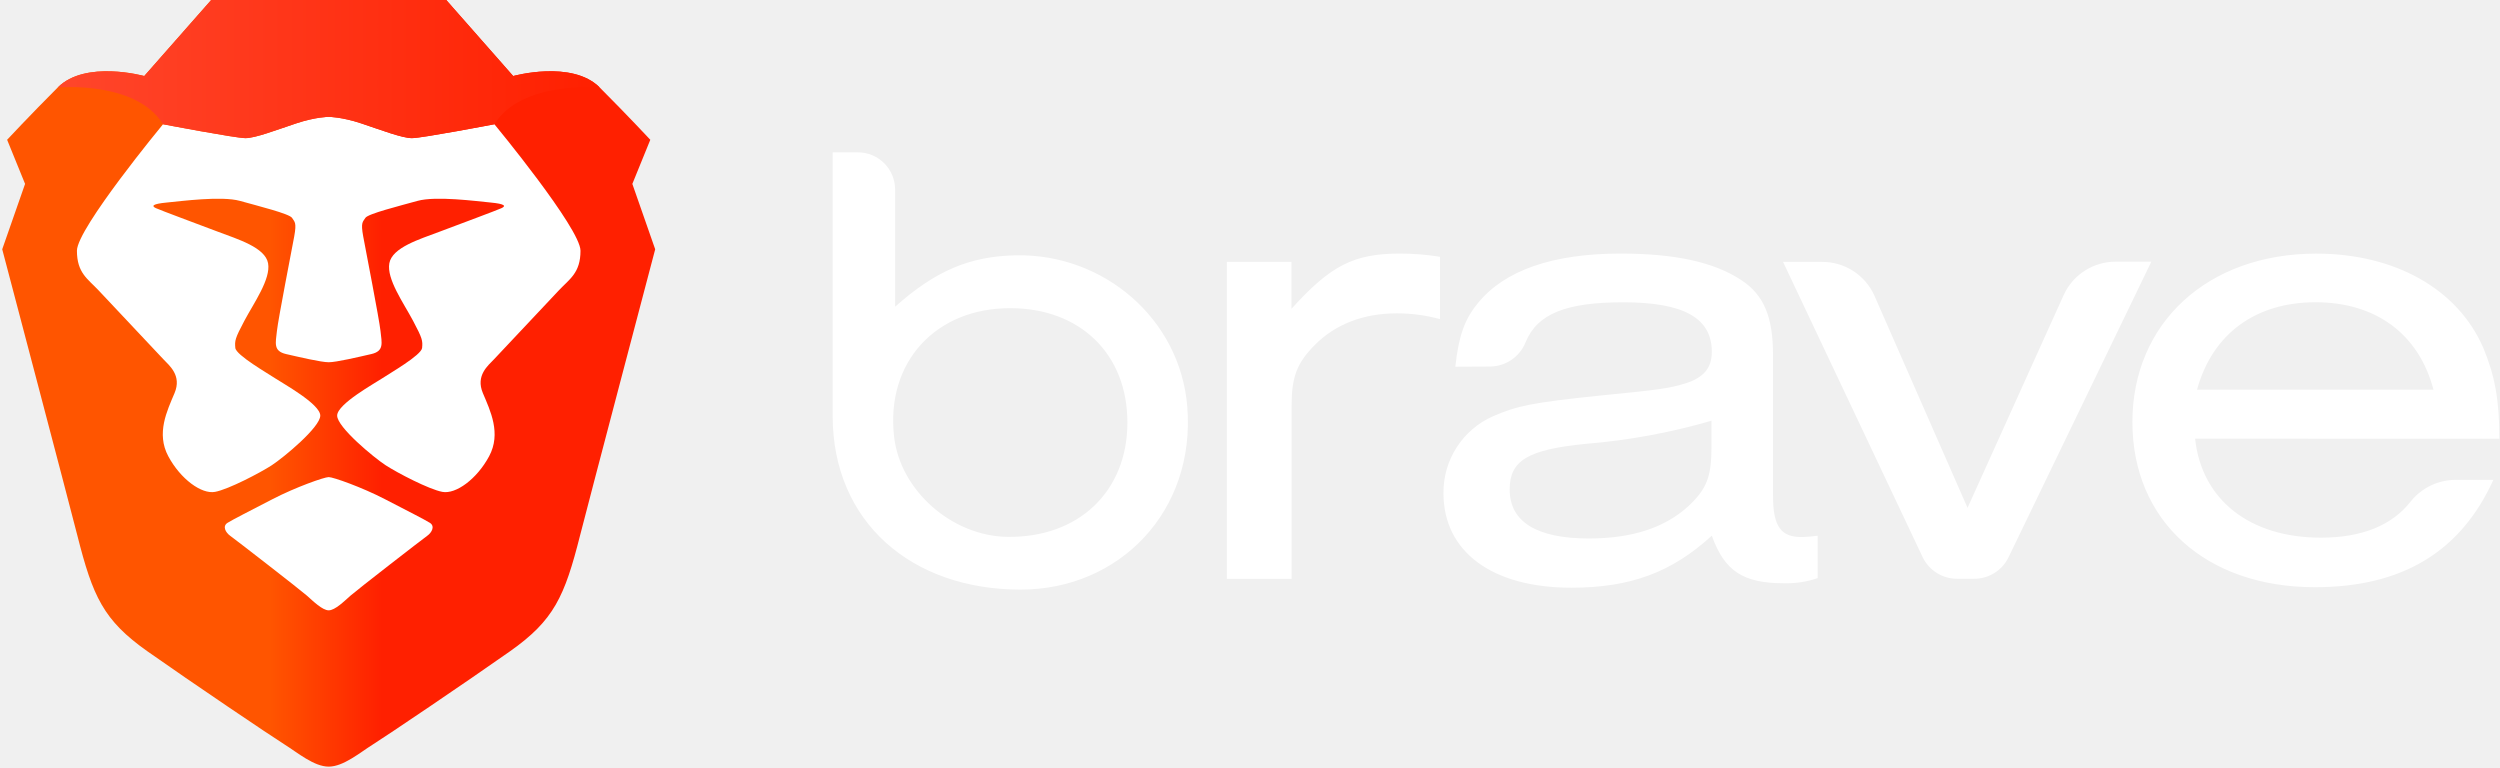
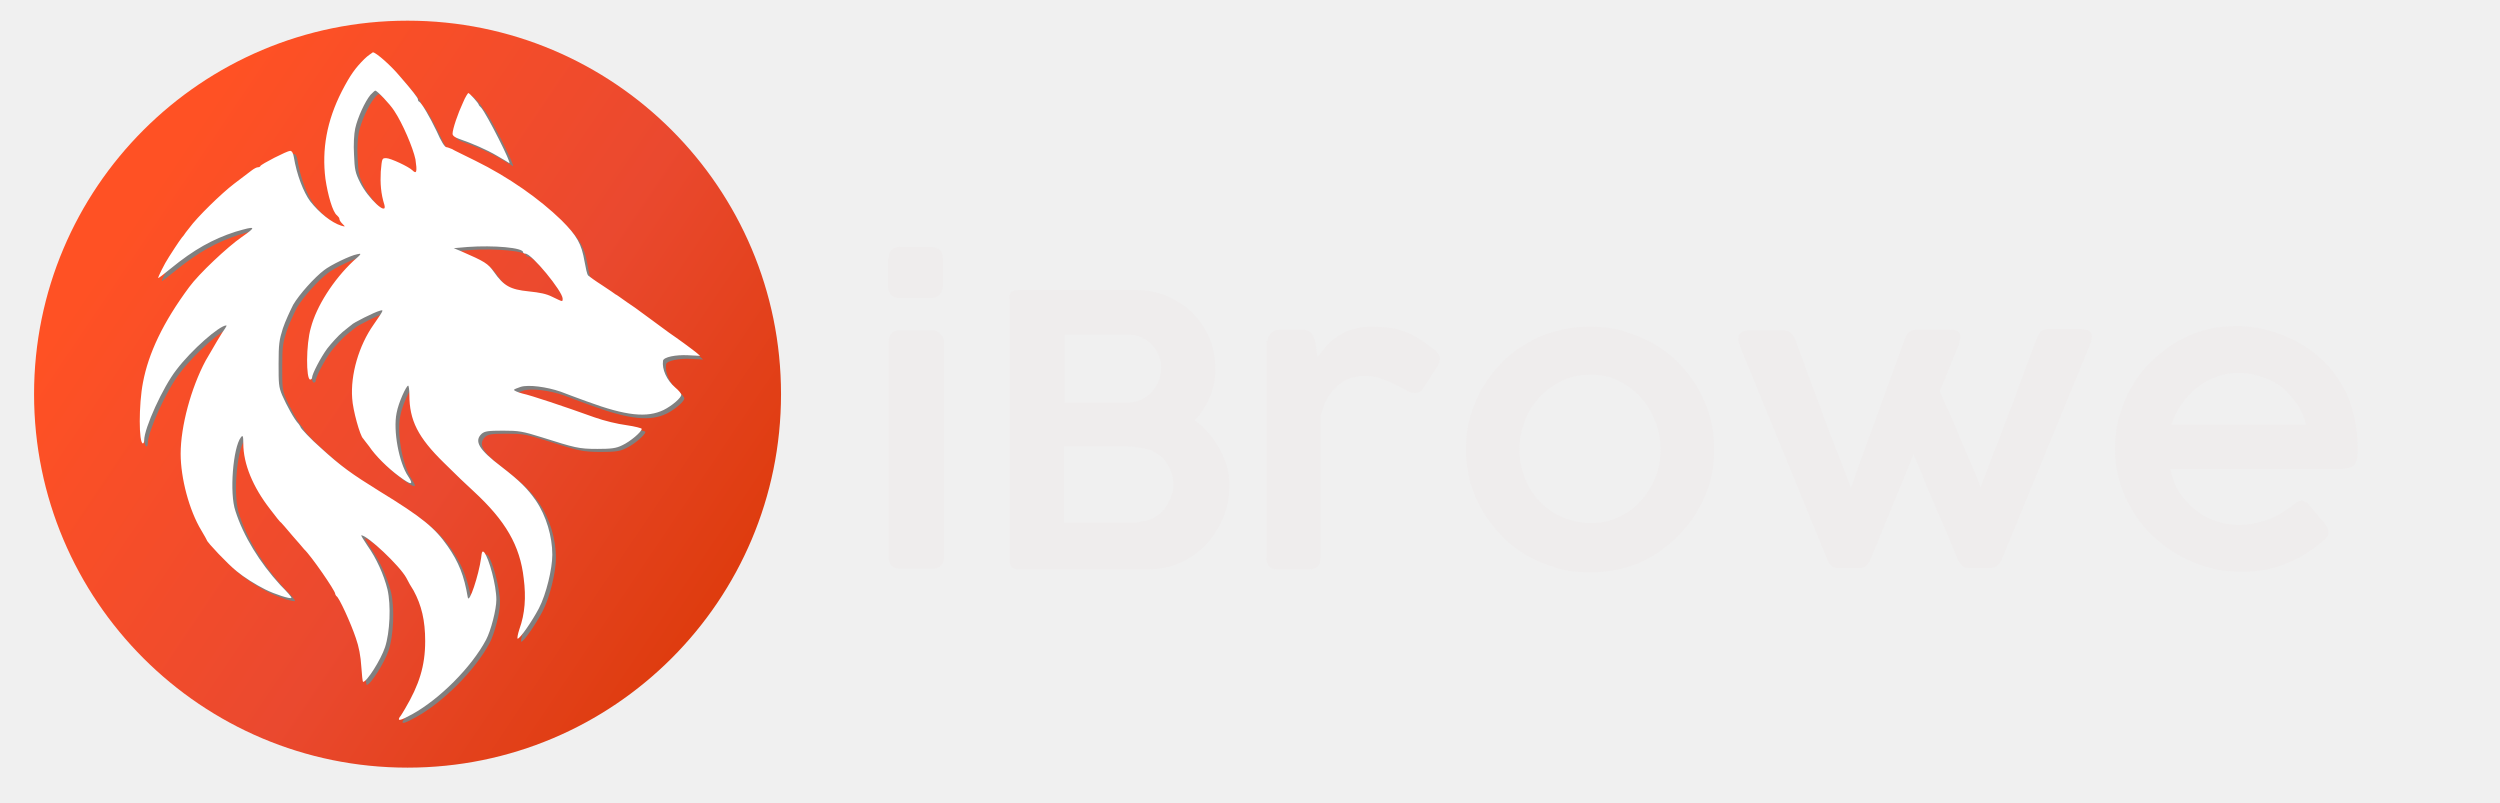
- <svg xmlns="http://www.w3.org/2000/svg" xmlns:xlink="http://www.w3.org/1999/xlink" width="430" height="132">
-   <defs>
-     <linearGradient id="a" x1="0%" x2="100%" y1="50.706%" y2="50.706%">
-       <stop offset="0%" stop-color="#F50" />
-       <stop offset="40.988%" stop-color="#F50" />
-       <stop offset="58.198%" stop-color="#FF2000" />
-       <stop offset="100%" stop-color="#FF2000" />
-     </linearGradient>
-     <linearGradient id="c" x1="2.148%" x2="100%" y1="50.706%" y2="50.706%">
-       <stop offset="0%" stop-color="#FF452A" />
-       <stop offset="100%" stop-color="#FF2000" />
-     </linearGradient>
-     <path id="b" d="M87.884 13.077 76.372 0H35.94L24.428 13.077S14.32 10.266 9.547 15.045c0 0 13.477-1.218 18.11 6.325 0 0 12.495 2.39 14.18 2.39 1.684 0 5.334-1.406 8.704-2.53 3.369-1.125 5.615-1.133 5.615-1.133s2.246.008 5.616 1.133c3.37 1.124 7.02 2.53 8.704 2.53 1.685 0 14.18-2.39 14.18-2.39 4.632-7.543 18.11-6.325 18.11-6.325-4.773-4.78-14.882-1.968-14.882-1.968" />
-   </defs>
-   <g fill="none" fill-rule="evenodd">
-     <g fill="#FFF" fill-rule="nonzero">
-       <path d="M143.218 71.53V26.204h4.34a6.4 6.4 0 0 1 6.403 6.396v20.154c6.955-6.2 12.87-8.682 20.754-8.84 15.12-.31 28.245 10.91 29.491 25.968 1.49 17.99-11.605 31.531-28.666 31.531-18.73 0-32.322-11.603-32.322-29.883Zm10.564 3.559c1.06 9.365 10.012 17.1 19.452 17.25 12.299.187 20.68-7.82 20.68-19.666 0-11.847-8.194-19.667-20.146-19.667-12.777-.028-21.439 9.244-19.986 22.083ZM222.13 45.046v8.073c6.759-7.492 10.761-9.505 18.673-9.505 2.302.002 4.6.187 6.872.552V54.89c-2.425-.666-4.929-1-7.444-.993-5.727 0-10.536 1.873-14.06 5.413-3.094 3.1-4.013 5.525-4.013 10.395v29.855h-11.137V45.046h11.109ZM250.318 63.074c.572-5.31 1.603-8.185 3.89-10.948 4.584-5.619 12.834-8.512 24.514-8.512 9.28 0 16.04 1.442 20.736 4.532 3.9 2.538 5.502 6.303 5.502 12.933v24.208c0 5.31 1.378 7.183 5.156 7.08a23.6 23.6 0 0 0 2.522-.225v7.295c-1.878.642-3.856.94-5.84.88-6.984 0-10.19-2.097-12.365-8.184-6.871 6.302-13.977 8.953-24.167 8.953-13.63 0-21.991-6.19-21.991-16.258a14.309 14.309 0 0 1 8.586-13.26c4.125-1.77 6.647-2.323 18.44-3.54 10.077-.993 11.802-1.218 14.66-2.107 3.094-.993 4.472-2.65 4.472-5.413 0-5.863-4.921-8.513-15.233-8.513-9.75 0-14.774 1.93-16.79 6.855a6.646 6.646 0 0 1-6.14 4.196l-5.952.028Zm44.059 9.29a109.176 109.176 0 0 1-21.654 3.98c-9.965.992-13.059 2.875-13.059 7.847 0 5.526 4.584 8.429 13.63 8.429 7.443 0 13.059-1.873 17.07-5.525 3.207-2.988 4.013-5.086 4.013-10.302v-4.43ZM339.523 99.55h-2.868a6.563 6.563 0 0 1-5.944-3.69l-24.026-50.814h6.675a9.815 9.815 0 0 1 9.027 5.778l16.03 36.523 16.564-36.663a9.816 9.816 0 0 1 8.98-5.675h6.066l-24.589 50.907a6.563 6.563 0 0 1-5.915 3.634ZM377.554 75.454c1.144 10.507 9.375 17.025 21.646 17.025 6.965 0 12.186-2.07 15.42-6.2a9.94 9.94 0 0 1 7.78-3.745h6.46C423.235 94.914 413.167 101 398.159 101c-18.748 0-31.385-11.387-31.385-28.413 0-17.025 12.946-28.965 31.62-28.965 13.508 0 24.372 6.078 28.75 16.257 1.95 4.683 2.747 8.84 2.747 15.583l-52.337-.009Zm41.003-8.428c-2.521-9.618-9.965-15.04-20.276-15.04-10.312 0-17.755 5.422-20.39 15.04h40.666Z" />
-     </g>
-     <g transform="translate(.382)">
-       <path fill="url(#a)" d="m108.381 31.632 3.089-7.59s-3.93-4.218-8.704-8.997c-4.773-4.78-14.882-1.968-14.882-1.968L76.372 0H35.94L24.428 13.077S14.32 10.266 9.547 15.045C4.773 19.825.842 24.04.842 24.04l3.089 7.59-3.93 11.246S11.56 86.72 12.915 92.075c2.667 10.543 4.492 14.619 12.074 19.96 7.58 5.342 21.339 14.62 23.585 16.025 2.246 1.406 5.054 3.8 7.581 3.8s5.335-2.394 7.581-3.8c2.247-1.406 16.005-10.683 23.586-16.025 7.581-5.341 9.406-9.417 12.073-19.96 1.355-5.354 12.916-49.198 12.916-49.198l-3.93-11.245Z" />
-       <path fill="#FFF" d="M84.655 21.37s14.808 17.922 14.808 21.753c0 3.83-1.863 4.841-3.736 6.833L84.625 61.76c-1.05 1.117-3.238 2.81-1.951 5.858 1.286 3.048 3.183 6.926 1.073 10.86-2.11 3.933-5.725 6.559-8.041 6.125-2.317-.435-7.757-3.281-9.758-4.581-2-1.3-8.34-6.537-8.34-8.54 0-2.003 6.554-5.6 7.764-6.417 1.212-.817 6.735-3.98 6.848-5.221.113-1.242.07-1.606-1.56-4.674-1.63-3.068-4.566-7.162-4.077-9.886.489-2.723 5.223-4.14 8.6-5.417 3.379-1.277 9.883-3.69 10.695-4.065.813-.375.603-.732-1.859-.966-2.46-.234-9.445-1.162-12.594-.283-3.15.879-8.529 2.216-8.965 2.925-.435.709-.82.733-.372 3.179.447 2.445 2.751 14.182 2.975 16.266.223 2.085.66 3.463-1.584 3.977-2.245.514-6.024 1.406-7.323 1.406-1.298 0-5.078-.892-7.323-1.406-2.245-.514-1.807-1.892-1.583-3.977.223-2.084 2.527-13.82 2.975-16.266.447-2.446.063-2.47-.373-3.18-.436-.708-5.816-2.045-8.965-2.924s-10.133.05-12.594.283c-2.462.234-2.672.59-1.86.966.813.375 7.318 2.788 10.696 4.065 3.378 1.277 8.112 2.694 8.6 5.417.489 2.724-2.447 6.818-4.076 9.886-1.63 3.068-1.673 3.432-1.56 4.674.113 1.241 5.636 4.404 6.847 5.221 1.21.817 7.765 4.414 7.765 6.417s-6.34 7.24-8.341 8.54c-2 1.3-7.44 4.146-9.757 4.58-2.317.435-5.932-2.19-8.042-6.124-2.11-3.934-.213-7.812 1.073-10.86 1.287-3.048-.9-4.741-1.95-5.858L16.585 49.956c-1.873-1.992-3.735-3.003-3.735-6.833S27.657 21.37 27.657 21.37s12.495 2.39 14.18 2.39c1.684 0 5.334-1.406 8.704-2.53 3.369-1.125 5.615-1.133 5.615-1.133s2.246.008 5.616 1.133c3.37 1.124 7.02 2.53 8.704 2.53 1.685 0 14.18-2.39 14.18-2.39Zm-11.1 68.556c.916.575.357 1.658-.477 2.249-.835.59-12.056 9.29-13.145 10.252-1.089.962-2.689 2.55-3.777 2.55s-2.688-1.588-3.777-2.55c-1.09-.962-12.31-9.661-13.144-10.252-.835-.591-1.394-1.674-.478-2.249.917-.574 3.785-2.024 7.742-4.074 3.956-2.05 8.888-3.793 9.657-3.793.77 0 5.7 1.743 9.658 3.793 3.957 2.05 6.824 3.5 7.741 4.074Z" />
-       <use xlink:href="#b" fill="url(#c)" />
-     </g>
+ <svg xmlns="http://www.w3.org/2000/svg" version="1.1" id="Layer_1" x="0px" y="0px" viewBox="0 0 411 132" style="enable-background:new 0 0 411 132;" xml:space="preserve">
+   <style type="text/css">
+ 	.st0{fill:#EFEDED;}
+ 	.st1{fill:url(#SVGID_1_);}
+ 	.st2{fill-rule:evenodd;clip-rule:evenodd;fill:#808080;}
+ 	.st3{fill-rule:evenodd;clip-rule:evenodd;fill:#FFFFFF;}
+ </style>
+   <g>
+     <path class="st0" d="M146.1,42.5c0-1.2,0.6-1.9,1.8-1.9h5.2c0.6,0,1.1,0.2,1.4,0.5c0.4,0.3,0.5,0.8,0.5,1.4v4.6   c0,0.5-0.2,0.9-0.5,1.3c-0.3,0.4-0.8,0.6-1.4,0.6h-5.2c-1.2,0-1.9-0.7-1.9-2V42.5z M146.1,56.1c0-0.5,0.2-1,0.5-1.3   c0.3-0.4,0.8-0.5,1.4-0.5h5.2c0.2,0,0.5,0,0.7,0.1c0.2,0.1,0.5,0.2,0.6,0.4c0.2,0.2,0.3,0.4,0.5,0.6c0.1,0.2,0.2,0.5,0.2,0.7v35.5   c0,1.2-0.7,1.9-2,1.9h-5.2c-1.2,0-1.9-0.6-1.9-1.9V56.1z" />
+     <path class="st0" d="M165.9,49.1c0-1,0.5-1.4,1.4-1.4h19.5c1.8,0,3.5,0.3,5.1,1c1.6,0.7,3,1.6,4.1,2.7c1.2,1.2,2.1,2.5,2.8,4.1   c0.7,1.6,1,3.3,1,5.1c0,1.7-0.3,3.2-0.9,4.7c-0.6,1.4-1.4,2.7-2.5,3.8c0.9,0.6,1.6,1.3,2.3,2.1c0.7,0.8,1.3,1.7,1.8,2.6   c0.5,0.9,0.9,1.9,1.2,2.9c0.3,1,0.4,2.1,0.4,3.2c0,1.8-0.3,3.6-1,5.2c-0.7,1.6-1.6,3.1-2.8,4.4c-1.2,1.3-2.6,2.2-4.2,3   c-1.6,0.7-3.4,1.1-5.2,1.1h-21.5c-0.4,0-0.8-0.1-1-0.3c-0.3-0.2-0.4-0.6-0.4-1V49.1z M190.9,60.6c0-0.8-0.1-1.5-0.4-2.2   c-0.3-0.7-0.7-1.3-1.2-1.8s-1.1-0.9-1.8-1.2c-0.7-0.3-1.5-0.4-2.3-0.4h-10.2v11.2h10.1c0.8,0,1.6-0.1,2.3-0.4   c0.7-0.3,1.3-0.7,1.8-1.2c0.5-0.5,0.9-1.1,1.2-1.8C190.7,62.2,190.9,61.4,190.9,60.6z M192.9,79.6c0-0.7-0.1-1.4-0.4-2.1   c-0.3-0.7-0.6-1.3-1-1.8c-0.4-0.5-1-1-1.6-1.3c-0.6-0.4-1.3-0.6-2-0.7c-0.4-0.1-0.8-0.1-1.3-0.2c-0.4-0.1-0.9-0.1-1.3-0.1h-10.4   v12.5h10.4c0.4,0,0.9,0,1.3,0c0.4,0,0.8-0.1,1.3-0.2c0.7-0.1,1.4-0.3,2-0.7c0.6-0.4,1.1-0.8,1.6-1.4c0.4-0.6,0.8-1.2,1-1.9   C192.8,81,192.9,80.3,192.9,79.6z" />
+     <path class="st0" d="M208.4,56.1c0-0.6,0.2-1,0.6-1.4c0.4-0.3,0.9-0.5,1.3-0.5h4c0.5,0,0.9,0.2,1.2,0.5c0.3,0.3,0.5,0.7,0.6,1.1   c0.1,0.5,0.3,0.9,0.3,1.5c0.1,0.5,0.1,1,0.2,1.4c0.5-0.6,1-1.3,1.5-1.9c0.6-0.6,1.2-1.1,2-1.6c0.7-0.5,1.5-0.9,2.5-1.1   c0.9-0.3,2-0.4,3.1-0.4c1,0,2,0.1,2.8,0.2c0.8,0.1,1.6,0.3,2.4,0.6c0.8,0.3,1.5,0.6,2.2,1.1c0.7,0.4,1.5,1,2.3,1.6   c0.4,0.2,0.7,0.5,0.9,0.8c0.3,0.3,0.4,0.6,0.4,1c0,0.2-0.1,0.3-0.1,0.5c0,0.2-0.1,0.4-0.2,0.6l-2.6,4c-0.2,0.2-0.4,0.4-0.6,0.4   c-0.2,0.1-0.4,0.1-0.6,0.1c-0.3,0-0.7-0.1-1-0.2c-0.7-0.4-1.3-0.7-1.9-1c-0.6-0.3-1.1-0.6-1.7-0.8c-0.5-0.2-1.1-0.4-1.7-0.6   c-0.6-0.1-1.2-0.2-1.9-0.2c-1.9,0-3.4,0.6-4.7,1.8c-1.3,1.2-2.1,2.8-2.6,4.8v23.3c0,1.2-0.6,1.9-1.9,1.9h-5.1   c-1.3,0-1.9-0.6-1.9-1.9V56.1z" />
+     <path class="st0" d="M241,73.9c0-1.9,0.2-3.7,0.7-5.4c0.5-1.7,1.2-3.4,2.1-4.9c0.9-1.5,2-2.9,3.2-4.1c1.2-1.2,2.6-2.3,4.1-3.1   c1.5-0.9,3.1-1.6,4.9-2c1.7-0.5,3.5-0.7,5.4-0.7c1.9,0,3.7,0.2,5.4,0.7c1.7,0.5,3.4,1.2,4.9,2c1.5,0.9,2.9,1.9,4.1,3.1   c1.2,1.2,2.3,2.6,3.2,4.1c0.9,1.5,1.6,3.1,2.1,4.9c0.5,1.7,0.7,3.5,0.7,5.4c0,1.9-0.2,3.7-0.7,5.4c-0.5,1.7-1.2,3.3-2.1,4.8   c-0.9,1.5-2,2.9-3.2,4.1c-1.2,1.2-2.6,2.3-4.1,3.2c-1.5,0.9-3.1,1.6-4.9,2c-1.7,0.5-3.6,0.7-5.4,0.7c-1.9,0-3.7-0.2-5.4-0.7   c-1.7-0.5-3.4-1.2-4.9-2c-1.5-0.9-2.9-1.9-4.1-3.2c-1.2-1.2-2.3-2.6-3.2-4.1c-0.9-1.5-1.6-3.1-2.1-4.8   C241.3,77.6,241,75.8,241,73.9z M249.8,73.9c0,1.6,0.3,3.2,0.9,4.7c0.6,1.5,1.4,2.8,2.4,3.8c1,1.1,2.3,2,3.7,2.6c1.4,0.6,3,1,4.7,1   c1.6,0,3.2-0.3,4.6-1c1.4-0.6,2.6-1.5,3.6-2.6c1-1.1,1.8-2.4,2.4-3.8c0.6-1.5,0.9-3,0.9-4.7c0-1.6-0.3-3.2-0.9-4.7   c-0.6-1.5-1.4-2.8-2.4-3.9c-1-1.1-2.2-2-3.6-2.7c-1.4-0.7-2.9-1-4.6-1c-1.7,0-3.2,0.3-4.7,1c-1.4,0.7-2.7,1.6-3.7,2.7   c-1,1.1-1.9,2.4-2.4,3.9C250.1,70.7,249.8,72.3,249.8,73.9z" />
+     <path class="st0" d="M286,56.8c0-0.2-0.1-0.3-0.1-0.4s-0.1-0.3-0.1-0.4c0-0.1,0-0.3,0-0.4c0-0.4,0.1-0.7,0.4-0.9   c0.3-0.2,0.7-0.4,1.3-0.4h5.6c1,0,1.6,0.5,2,1.4c0.4,1.1,0.8,2.3,1.4,3.8c0.5,1.5,1.1,3,1.7,4.6c0.6,1.6,1.2,3.3,1.8,4.9   c0.6,1.7,1.2,3.2,1.8,4.7c0.6,1.5,1.1,2.8,1.5,3.9c0.4,1.2,0.8,2,1,2.6c0.9-2.6,2.1-6,3.6-10c1.5-4.1,3.2-8.9,5.3-14.6   c0.2-0.5,0.4-0.8,0.8-1.1c0.3-0.2,0.7-0.3,1.2-0.3h5.4c0.6,0,1.1,0.1,1.3,0.3c0.2,0.2,0.4,0.5,0.4,0.8c0,0.2,0,0.4-0.1,0.6   c-0.1,0.2-0.1,0.4-0.1,0.6l-3.2,7.8c0.4,1,0.9,2.2,1.5,3.4c0.6,1.3,1.1,2.6,1.7,4c0.6,1.4,1.2,2.8,1.8,4.2c0.6,1.4,1.2,2.8,1.7,4.2   c0.4-1,0.8-2.1,1.3-3.4c0.5-1.3,1-2.7,1.6-4.1c0.6-1.5,1.1-3,1.7-4.5c0.6-1.5,1.2-3.1,1.7-4.6c0.6-1.5,1.1-2.9,1.6-4.3   c0.5-1.4,1-2.6,1.4-3.7c0.2-0.5,0.4-0.8,0.7-1.1c0.3-0.2,0.7-0.3,1.2-0.3h5.2c0.6,0,1.1,0.1,1.4,0.3c0.3,0.2,0.5,0.5,0.5,0.9   c0,0.1,0,0.3-0.1,0.6c0,0.2-0.1,0.4-0.1,0.5L329,92.2c-0.1,0.1-0.2,0.3-0.3,0.4c-0.1,0.1-0.2,0.3-0.4,0.4c-0.2,0.1-0.4,0.2-0.6,0.3   c-0.2,0.1-0.5,0.1-0.9,0.1h-2.7c-0.7,0-1.2-0.1-1.5-0.4c-0.3-0.3-0.5-0.6-0.7-0.9c-1.2-2.9-2.4-5.9-3.7-8.7   c-1.2-2.9-2.4-5.8-3.6-8.7l-7.2,17.5c-0.2,0.3-0.4,0.6-0.6,0.8c-0.2,0.3-0.7,0.4-1.3,0.4h-2.9c-0.7,0-1.3-0.1-1.5-0.4   c-0.3-0.3-0.5-0.5-0.6-0.8L286,56.8z" />
+     <path class="st0" d="M381.7,89.1c-1.8,1.5-3.8,2.8-6,3.6c-2.2,0.9-4.6,1.3-7.2,1.3c-2.8,0-5.5-0.5-8-1.6c-2.5-1-4.7-2.5-6.6-4.3   c-1.9-1.8-3.4-4-4.5-6.4c-1.1-2.5-1.7-5.1-1.7-7.9c0-1.8,0.2-3.6,0.7-5.3c0.5-1.7,1.1-3.3,2-4.8c0.8-1.5,1.9-2.9,3.1-4.1   c1.2-1.2,2.6-2.3,4-3.2c1.5-0.9,3.1-1.6,4.8-2.1c1.7-0.5,3.6-0.7,5.5-0.7c1.6,0,3.1,0.2,4.7,0.6c1.5,0.4,3,0.9,4.4,1.6   c1.4,0.7,2.7,1.5,3.9,2.5c1.2,1,2.3,2.1,3.2,3.4c1.2,1.7,2.2,3.6,2.7,5.6c0.6,2,0.9,4.2,0.9,6.6c0,0.6,0,1.1-0.1,1.5   c-0.1,0.4-0.2,0.7-0.4,1c-0.2,0.2-0.5,0.4-0.9,0.5c-0.4,0.1-1,0.2-1.7,0.2h-27.7c0.3,1.5,0.8,2.8,1.5,3.9c0.8,1.1,1.7,2.1,2.7,2.9   c1,0.8,2.2,1.4,3.4,1.8c1.2,0.4,2.5,0.6,3.7,0.6c0.9,0,1.8-0.1,2.7-0.3c0.9-0.2,1.7-0.4,2.4-0.7c0.7-0.3,1.4-0.7,2.1-1.1   c0.6-0.4,1.2-0.8,1.7-1.2c0,0,0,0,0,0c0.2-0.2,0.5-0.4,0.7-0.5c0.2-0.1,0.5-0.2,0.7-0.2c0.2,0,0.4,0.1,0.6,0.2   c0.2,0.1,0.5,0.3,0.7,0.6c0.6,0.7,1,1.2,1.4,1.7c0.4,0.5,0.7,0.8,1,1.1c0.2,0.3,0.4,0.6,0.5,0.8c0.1,0.2,0.2,0.5,0.2,0.7   C382.9,88,382.5,88.5,381.7,89.1z M367.9,61.3c-1.2,0-2.4,0.2-3.6,0.7c-1.2,0.4-2.2,1-3.2,1.8c-1,0.8-1.8,1.7-2.5,2.7   c-0.7,1-1.2,2.1-1.6,3.3h22.1c-0.3-1.3-0.8-2.4-1.5-3.4c-0.7-1-1.5-1.9-2.4-2.7c-1-0.8-2-1.3-3.3-1.7   C370.6,61.5,369.3,61.3,367.9,61.3z" />
+   </g>
+   <linearGradient id="SVGID_1_" gradientUnits="userSpaceOnUse" x1="10.438" y1="26.645" x2="129.652" y2="107.061">
+     <stop offset="9.772402e-02" style="stop-color:#FF5124" />
+     <stop offset="0.563" style="stop-color:#EA492F" />
+     <stop offset="1" style="stop-color:#DB3805" />
+   </linearGradient>
+   <circle class="st1" cx="67" cy="64.8" r="61.4" />
+   <g>
+     <path class="st2" d="M60.5,10.2c-1.5,1.5-2.3,2.6-3.7,5.3c-2.5,4.9-3.3,9.6-2.7,14.4c0.4,2.7,1.2,5.5,1.9,6   c0.2,0.2,0.4,0.4,0.4,0.6c0,0.2,0.2,0.5,0.5,0.8c0.5,0.5,0.5,0.5-0.2,0.3c-1.6-0.5-3.6-2.1-5.1-4c-1.1-1.5-2.2-4.3-2.7-7.3   c-0.1-0.6-0.3-1-0.6-1c-0.5,0-4.8,2.2-4.9,2.5c0,0.1-0.2,0.2-0.4,0.2s-0.6,0.2-1,0.5c-0.4,0.3-1.7,1.3-2.9,2.2   c-2.1,1.6-6.1,5.5-7.4,7.3c-0.4,0.5-0.8,1-0.9,1.2c-0.3,0.3-1,1.3-2.4,3.5c-0.8,1.2-1.8,3.3-1.8,3.5c0,0.1,0.9-0.6,2-1.5   c3.9-3.2,7-4.9,10.7-6.1c3.4-1,3.6-0.9,1,0.9c-2.3,1.6-7,6-8.6,8.2c-4.3,5.8-6.7,10.9-7.6,15.7c-0.7,3.6-0.7,10,0,10   c0.1,0,0.2-0.2,0.2-0.5c0-2,3.1-8.8,5.3-11.6c2.5-3.3,7.1-7.3,8.2-7.3c0.1,0,0,0.2-0.2,0.5c-0.4,0.5-2,3.2-3.2,5.3   c-2.4,4.5-4.1,10.8-4.1,15.3c0,4,1.4,9.3,3.4,12.6c0.5,0.8,0.9,1.6,0.9,1.6c0,0.3,3.5,4,4.9,5.1c1.2,1,3.1,2.2,4.7,3   c1.6,0.8,4.1,1.6,4.3,1.4c0.1-0.1-0.7-1-1.8-2.1c-3.4-3.7-6.1-8.1-7.4-12.2c-1-2.9-0.4-10.4,0.9-12.1c0.3-0.4,0.4-0.3,0.4,1   c0,3.4,1.6,7.2,4.4,10.8c0.9,1.2,1.7,2.2,1.8,2.2c0.1,0.1,0.9,1,1.9,2.2c1,1.1,1.8,2.1,1.9,2.2c1.1,1,5.1,6.8,5.1,7.3   c0,0.1,0.1,0.3,0.2,0.4c0.4,0.1,2.4,4.5,3.2,6.9c0.5,1.4,0.8,3,0.9,4.7c0.1,1.4,0.2,2.5,0.3,2.5c0.6,0,2.9-3.6,3.6-5.7   c0.8-2.4,1-6.9,0.4-9.5c-0.6-2.4-1.8-5.1-3.3-7.2c-0.6-0.9-1.1-1.7-1-1.7c1,0,6.3,5,7.4,7c0.3,0.6,0.8,1.5,1.2,2.1   c1.3,2.4,1.9,4.9,1.9,8.3c0,4.1-1,7.2-3.3,11.1c-0.3,0.5-0.7,1.2-0.9,1.4c-0.4,0.7,0.1,0.6,2.1-0.5c4.5-2.5,9.7-7.7,12.1-12.2   c0.8-1.5,1.7-5,1.7-6.6c0-2.4-1.2-6.8-2-7.8c-0.3-0.3-0.4-0.1-0.5,0.9c-0.4,2.9-2,7.7-2.2,6.5c-0.6-3.6-1.5-5.8-3.3-8.4   c-2.1-3-4.1-4.7-11.3-9.1c-4.5-2.8-6.2-4-9.6-7.1c-1.5-1.3-3.3-3.2-3.3-3.4c0-0.1-0.2-0.3-0.3-0.5c-0.7-0.7-2-3.1-2.7-4.7   c-0.6-1.4-0.6-2-0.6-5.2c0-3.2,0.1-3.9,0.7-5.8c0.4-1.2,1.2-2.9,1.7-3.9c1-1.7,3.5-4.5,5.1-5.7c1-0.8,4.3-2.4,5.4-2.6   c0.8-0.2,0.8-0.1-0.6,1.1c-3.3,3.1-6.1,7.5-7,11c-0.8,2.7-0.8,8.5-0.1,8.5c0.1,0,0.3-0.1,0.3-0.3c0-0.6,1.4-3.3,2.5-4.8   c0.7-0.9,1.8-2.1,2.5-2.7c0.7-0.6,1.4-1.1,1.5-1.2c0.2-0.3,3.8-2.1,4.6-2.3c0.7-0.2,0.8-0.3-1,2.3c-2.4,3.4-3.8,8.2-3.5,12.1   c0.1,1.9,1.3,6.2,1.8,6.6c0.1,0.1,0.5,0.7,1,1.3c1,1.5,3,3.5,4.9,4.9c2,1.5,2.5,1.5,1.5,0c-1.5-2.2-2.5-7.5-1.9-10.4   c0.3-1.7,1.6-4.5,1.9-4.5c0.1,0,0.2,0.7,0.2,1.5c0,4.2,1.4,7,5.7,11.2c1.7,1.7,3.9,3.8,4.9,4.7c5.2,4.8,7.6,8.9,8.2,14.3   c0.4,3.1,0.2,5.8-0.7,8.3c-0.3,0.9-0.4,1.6-0.3,1.6c0.4,0,2.4-2.9,3.5-5c1.2-2.3,2.2-6.5,2.2-8.8c0-3-1-6.4-2.7-8.9   c-1.4-2-2.6-3.2-5.7-5.6c-3.7-2.8-4.5-4.2-3.2-5.4c0.5-0.4,1-0.5,3.5-0.5c2.6,0,3.2,0.1,6.4,1.1c5.4,1.7,6,1.9,9.1,1.9   c2.3,0,3.1-0.1,4.1-0.6c1.3-0.6,3.2-2.2,3.2-2.7c0-0.1-1.1-0.4-2.5-0.6c-1.5-0.2-3.6-0.7-5.3-1.3c-5-1.8-10.4-3.6-11.8-3.9   C85.6,65,85,64.8,85,64.7c0-0.1,0.5-0.3,1.1-0.5c1.3-0.4,4.3,0,6.6,0.8c0.7,0.3,2.7,1,4.3,1.6c6.5,2.4,9.9,2.7,12.6,1.4   c1.4-0.7,2.9-2,2.9-2.5c0-0.2-0.4-0.7-1-1.2c-1.4-1.2-2.2-3-2-4.4c0.1-0.6,2.1-1,4.1-0.9l2,0.1l-0.7-0.6c-0.4-0.3-1.3-1-2-1.5   s-1.8-1.3-2.4-1.7c-2.2-1.6-4.6-3.4-4.9-3.6c-0.1-0.1-1.1-0.8-2-1.4s-1.8-1.3-1.9-1.3c-0.1-0.1-1-0.7-2.2-1.5   c-1.1-0.7-2.2-1.5-2.3-1.6c-0.2-0.2-0.4-1.2-0.6-2.3c-0.5-2.9-1.2-4.2-3.8-6.8c-3.6-3.5-8.7-7.1-14.2-9.8c-1.8-0.9-3.5-1.7-3.8-1.9   c-0.3-0.1-0.7-0.3-0.9-0.3c-0.3,0-0.9-1-1.6-2.6c-1.2-2.5-2.5-4.7-2.9-4.9c-0.1,0-0.2-0.2-0.2-0.4c0-0.2-0.9-1.4-3-3.8   c-1.4-1.7-3.9-3.9-4.4-3.9C61.7,9.2,61,9.7,60.5,10.2 M61.5,16.2c-0.9,1.1-2.1,3.7-2.5,5.5c-0.2,0.9-0.3,2.7-0.2,4.3   c0.1,2.5,0.2,3,1,4.6c1.3,2.6,4.5,5.6,4,3.7c-0.6-1.9-0.7-3.6-0.6-5.5c0.2-2.2,0.2-2.2,0.9-2.2c0.7,0,3.7,1.4,4.3,2   c0.7,0.7,0.8,0.2,0.5-1.8c-0.4-1.9-2.1-5.9-3.5-8c-0.7-1.1-2.8-3.3-3.1-3.3C62.2,15.4,61.8,15.8,61.5,16.2 M76.7,17.4   c-0.8,1.7-1.7,4.3-1.7,5.1c0,0.3,0.4,0.6,1,0.8c2.3,0.8,4.6,1.8,6.3,2.8c1,0.6,1.9,1.1,2,1.2c0.6,0.4-3.7-8.1-4.6-9.1   c-0.2-0.2-0.4-0.4-0.4-0.5c0-0.2-1.5-1.9-1.7-1.9C77.5,15.7,77.1,16.5,76.7,17.4 M77.4,41.1l-2.3,0.2l1.2,0.5   c3.9,1.7,4.4,2,5.4,3.4c1.6,2.3,2.7,2.9,5.7,3.2c1.9,0.2,2.9,0.4,3.9,0.9c1.7,0.8,1.7,0.9,1.7,0.3c0-1.2-5.1-7.4-6.1-7.4   c-0.2,0-0.4-0.1-0.4-0.2C86.6,41.3,81.6,40.8,77.4,41.1" />
+     <path class="st3" d="M59.9,9.7c-1.5,1.5-2.3,2.6-3.7,5.3c-2.5,4.9-3.3,9.6-2.7,14.4c0.4,2.7,1.2,5.5,1.9,6c0.2,0.2,0.4,0.4,0.4,0.6   s0.2,0.5,0.5,0.8c0.5,0.5,0.5,0.5-0.2,0.3c-1.6-0.5-3.6-2.1-5.1-4c-1.1-1.5-2.2-4.3-2.7-7.3c-0.1-0.6-0.3-1-0.6-1   c-0.5,0-4.8,2.2-4.9,2.5c0,0.1-0.2,0.2-0.4,0.2c-0.2,0-0.6,0.2-1,0.5c-0.4,0.3-1.7,1.3-2.9,2.2c-2.1,1.6-6.1,5.5-7.4,7.3   c-0.4,0.5-0.8,1-0.9,1.2c-0.3,0.3-1,1.3-2.4,3.5c-0.8,1.2-1.8,3.3-1.8,3.5c0,0.1,0.9-0.6,2-1.5c3.9-3.2,7-4.9,10.7-6.1   c3.4-1,3.6-0.9,1,0.9c-2.3,1.6-7,6-8.6,8.2c-4.3,5.8-6.7,10.9-7.6,15.7c-0.7,3.6-0.7,10,0,10c0.1,0,0.2-0.2,0.2-0.5   c0-2,3.1-8.8,5.3-11.6c2.5-3.3,7.1-7.3,8.2-7.3c0.1,0,0,0.2-0.2,0.5c-0.4,0.5-2,3.2-3.2,5.3c-2.4,4.5-4.1,10.8-4.1,15.3   c0,4,1.4,9.3,3.4,12.6c0.5,0.8,0.9,1.6,0.9,1.6c0,0.3,3.5,4,4.9,5.1c1.2,1,3.1,2.2,4.7,3c1.6,0.8,4.1,1.6,4.3,1.4   c0.1-0.1-0.7-1-1.8-2.1c-3.4-3.7-6.1-8.1-7.4-12.2c-1-2.9-0.4-10.4,0.9-12.1c0.3-0.4,0.4-0.3,0.4,1c0,3.4,1.6,7.2,4.4,10.8   c0.9,1.2,1.7,2.2,1.8,2.2c0.1,0.1,0.9,1,1.9,2.2c1,1.1,1.8,2.1,1.9,2.2c1.1,1,5.1,6.8,5.1,7.3c0,0.1,0.1,0.3,0.2,0.4   c0.4,0.1,2.4,4.5,3.2,6.9c0.5,1.4,0.8,3,0.9,4.7c0.1,1.4,0.2,2.5,0.3,2.5c0.6,0,2.9-3.6,3.6-5.7c0.8-2.4,1-6.9,0.4-9.5   c-0.6-2.4-1.8-5.1-3.3-7.2c-0.6-0.9-1.1-1.7-1-1.7c1,0,6.3,5,7.4,7c0.3,0.6,0.8,1.5,1.2,2.1c1.3,2.4,1.9,4.9,1.9,8.3   c0,4.1-1,7.2-3.3,11.1c-0.3,0.5-0.7,1.2-0.9,1.4c-0.4,0.7,0.1,0.6,2.1-0.5c4.5-2.5,9.7-7.7,12.1-12.2c0.8-1.5,1.7-5,1.7-6.6   c0-2.4-1.2-6.8-2-7.8c-0.3-0.3-0.4-0.1-0.5,0.9c-0.4,2.9-2,7.7-2.2,6.5c-0.6-3.6-1.5-5.8-3.3-8.4c-2.1-3-4.1-4.7-11.3-9.1   c-4.5-2.8-6.2-4-9.6-7.1c-1.5-1.3-3.3-3.2-3.3-3.4c0-0.1-0.2-0.3-0.3-0.5c-0.7-0.7-2-3.1-2.7-4.7c-0.6-1.4-0.6-2-0.6-5.2   c0-3.2,0.1-3.9,0.7-5.8c0.4-1.2,1.2-2.9,1.7-3.9c1-1.7,3.5-4.5,5.1-5.7c1-0.8,4.3-2.4,5.4-2.6c0.8-0.2,0.8-0.1-0.6,1.1   c-3.3,3.1-6.1,7.5-7,11c-0.8,2.7-0.8,8.5-0.1,8.5c0.1,0,0.3-0.1,0.3-0.3c0-0.6,1.4-3.3,2.5-4.8c0.7-0.9,1.8-2.1,2.5-2.7   c0.7-0.6,1.4-1.1,1.5-1.2c0.2-0.3,3.8-2.1,4.6-2.3c0.7-0.2,0.8-0.3-1,2.3c-2.4,3.4-3.8,8.2-3.5,12.1c0.1,1.9,1.3,6.2,1.8,6.6   c0.1,0.1,0.5,0.7,1,1.3c1,1.5,3,3.5,4.9,4.9c2,1.5,2.5,1.5,1.5,0c-1.5-2.2-2.5-7.5-1.9-10.4c0.3-1.7,1.6-4.5,1.9-4.5   c0.1,0,0.2,0.7,0.2,1.5c0,4.2,1.4,7,5.7,11.2c1.7,1.7,3.9,3.8,4.9,4.7c5.2,4.8,7.6,8.9,8.2,14.3c0.4,3.1,0.2,5.8-0.7,8.3   c-0.3,0.9-0.4,1.6-0.3,1.6c0.4,0,2.4-2.9,3.5-5c1.2-2.3,2.2-6.5,2.2-8.8c0-3-1-6.4-2.7-8.9c-1.4-2-2.6-3.2-5.7-5.6   c-3.7-2.8-4.5-4.2-3.2-5.4c0.5-0.4,1-0.5,3.5-0.5c2.6,0,3.2,0.1,6.4,1.1c5.4,1.7,6,1.9,9.1,1.9c2.3,0,3.1-0.1,4.1-0.6   c1.3-0.6,3.2-2.2,3.2-2.7c0-0.1-1.1-0.4-2.5-0.6c-1.5-0.2-3.6-0.7-5.3-1.3c-5-1.8-10.4-3.6-11.8-3.9c-0.8-0.2-1.4-0.5-1.4-0.6   c0-0.1,0.5-0.3,1.1-0.5c1.3-0.4,4.3,0,6.6,0.8c0.7,0.3,2.7,1,4.3,1.6c6.5,2.4,9.9,2.7,12.6,1.4c1.4-0.7,2.9-2,2.9-2.5   c0-0.2-0.4-0.7-1-1.2c-1.4-1.2-2.2-3-2-4.4c0.1-0.6,2.1-1,4.1-0.9l2,0.1l-0.7-0.6c-0.4-0.3-1.3-1-2-1.5c-0.7-0.5-1.8-1.3-2.4-1.7   c-2.2-1.6-4.6-3.4-4.9-3.6c-0.1-0.1-1.1-0.8-2-1.4c-1-0.7-1.8-1.3-1.9-1.3c-0.1-0.1-1-0.7-2.2-1.5c-1.1-0.7-2.2-1.5-2.3-1.6   c-0.2-0.2-0.4-1.2-0.6-2.3c-0.5-2.9-1.2-4.2-3.8-6.8c-3.6-3.5-8.7-7.1-14.2-9.8c-1.8-0.9-3.5-1.7-3.8-1.9c-0.3-0.1-0.7-0.3-0.9-0.3   c-0.3,0-0.9-1-1.6-2.6c-1.2-2.5-2.5-4.7-2.9-4.9c-0.1,0-0.2-0.2-0.2-0.4c0-0.2-0.9-1.4-3-3.8c-1.4-1.7-3.9-3.9-4.4-3.9   C61.2,8.7,60.5,9.1,59.9,9.7 M60.9,15.6c-0.9,1.1-2.1,3.7-2.5,5.5c-0.2,0.9-0.3,2.7-0.2,4.3c0.1,2.5,0.2,3,1,4.6   c1.3,2.6,4.5,5.6,4,3.7c-0.6-1.9-0.7-3.6-0.6-5.5c0.2-2.2,0.2-2.2,0.9-2.2c0.7,0,3.7,1.4,4.3,2c0.7,0.7,0.8,0.2,0.5-1.8   c-0.4-1.9-2.1-5.9-3.5-8c-0.7-1.1-2.8-3.3-3.1-3.3C61.6,14.9,61.3,15.2,60.9,15.6 M76.1,16.9c-0.8,1.7-1.7,4.3-1.7,5.1   c0,0.3,0.4,0.6,1,0.8c2.3,0.8,4.6,1.8,6.3,2.8c1,0.6,1.9,1.1,2,1.2c0.6,0.4-3.7-8.1-4.6-9.1c-0.2-0.2-0.4-0.4-0.4-0.5   c0-0.2-1.5-1.9-1.7-1.9C77,15.2,76.5,15.9,76.1,16.9 M76.9,40.6l-2.3,0.2l1.2,0.5c3.9,1.7,4.4,2,5.4,3.4c1.6,2.3,2.7,2.9,5.7,3.2   c1.9,0.2,2.9,0.4,3.9,0.9c1.7,0.8,1.7,0.9,1.7,0.3c0-1.2-5.1-7.4-6.1-7.4c-0.2,0-0.4-0.1-0.4-0.2C86.1,40.7,81.1,40.3,76.9,40.6" />
  </g>
</svg>
